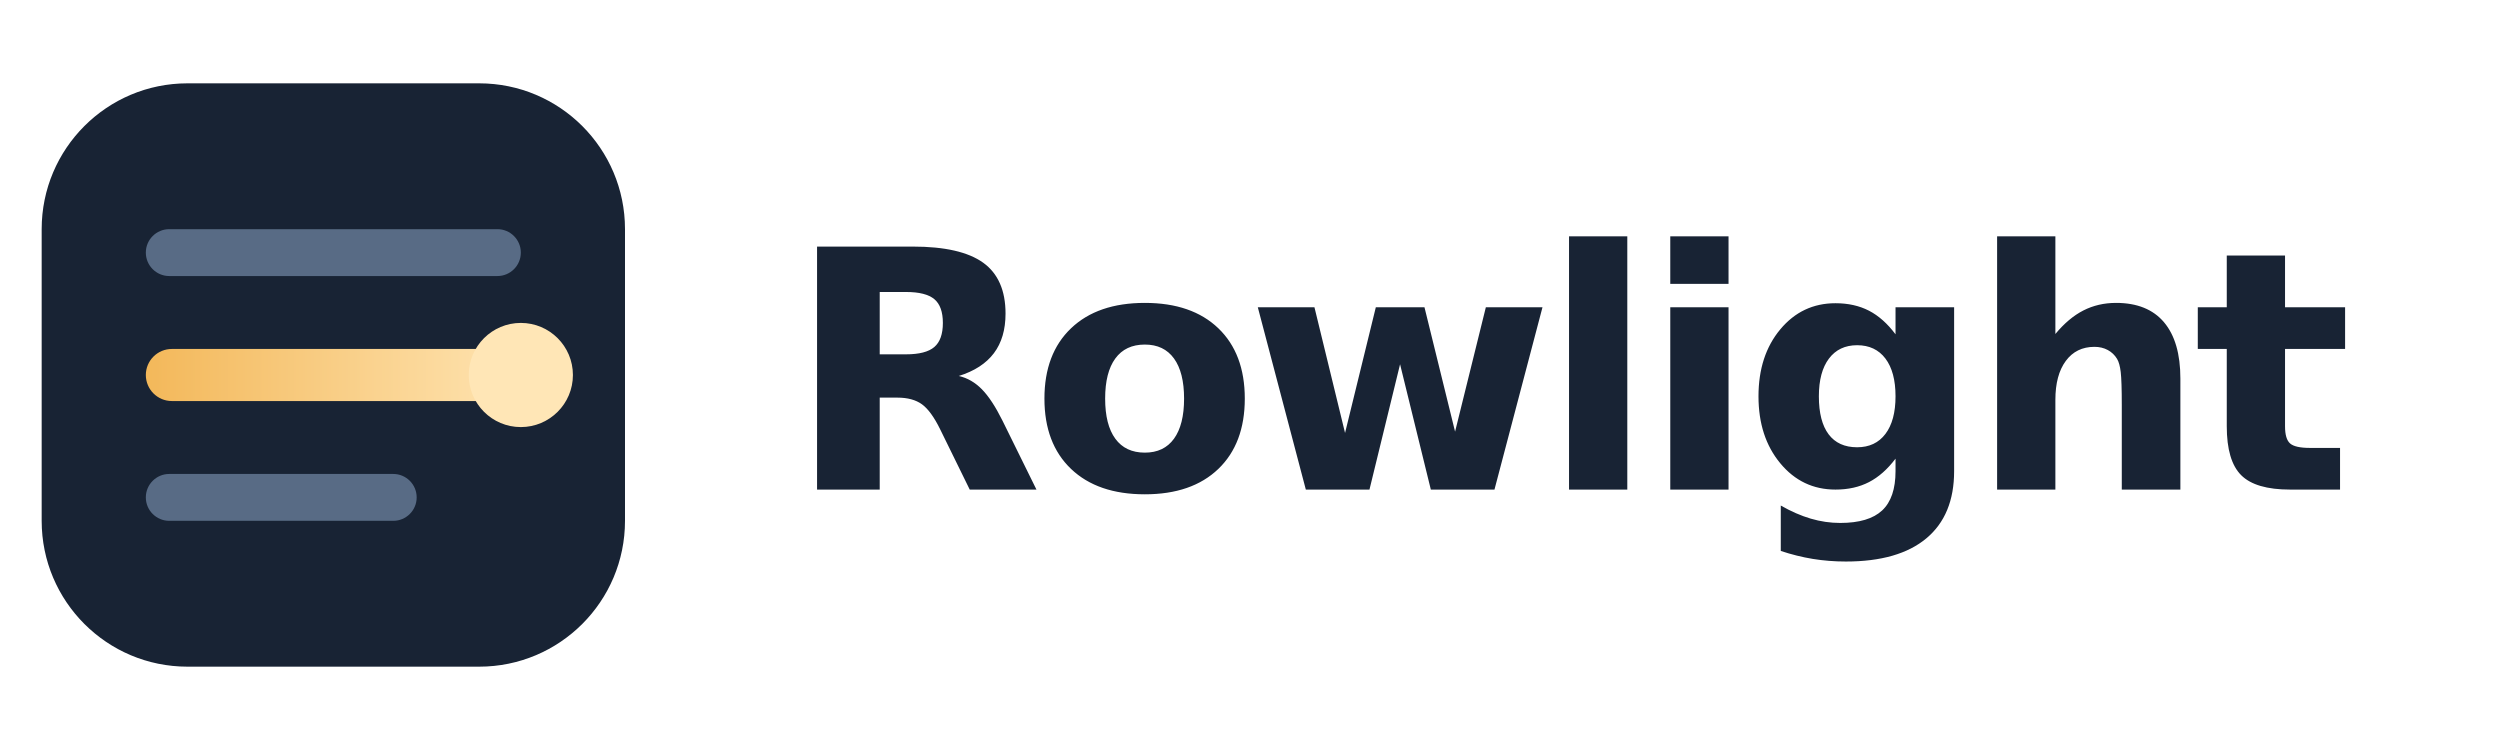
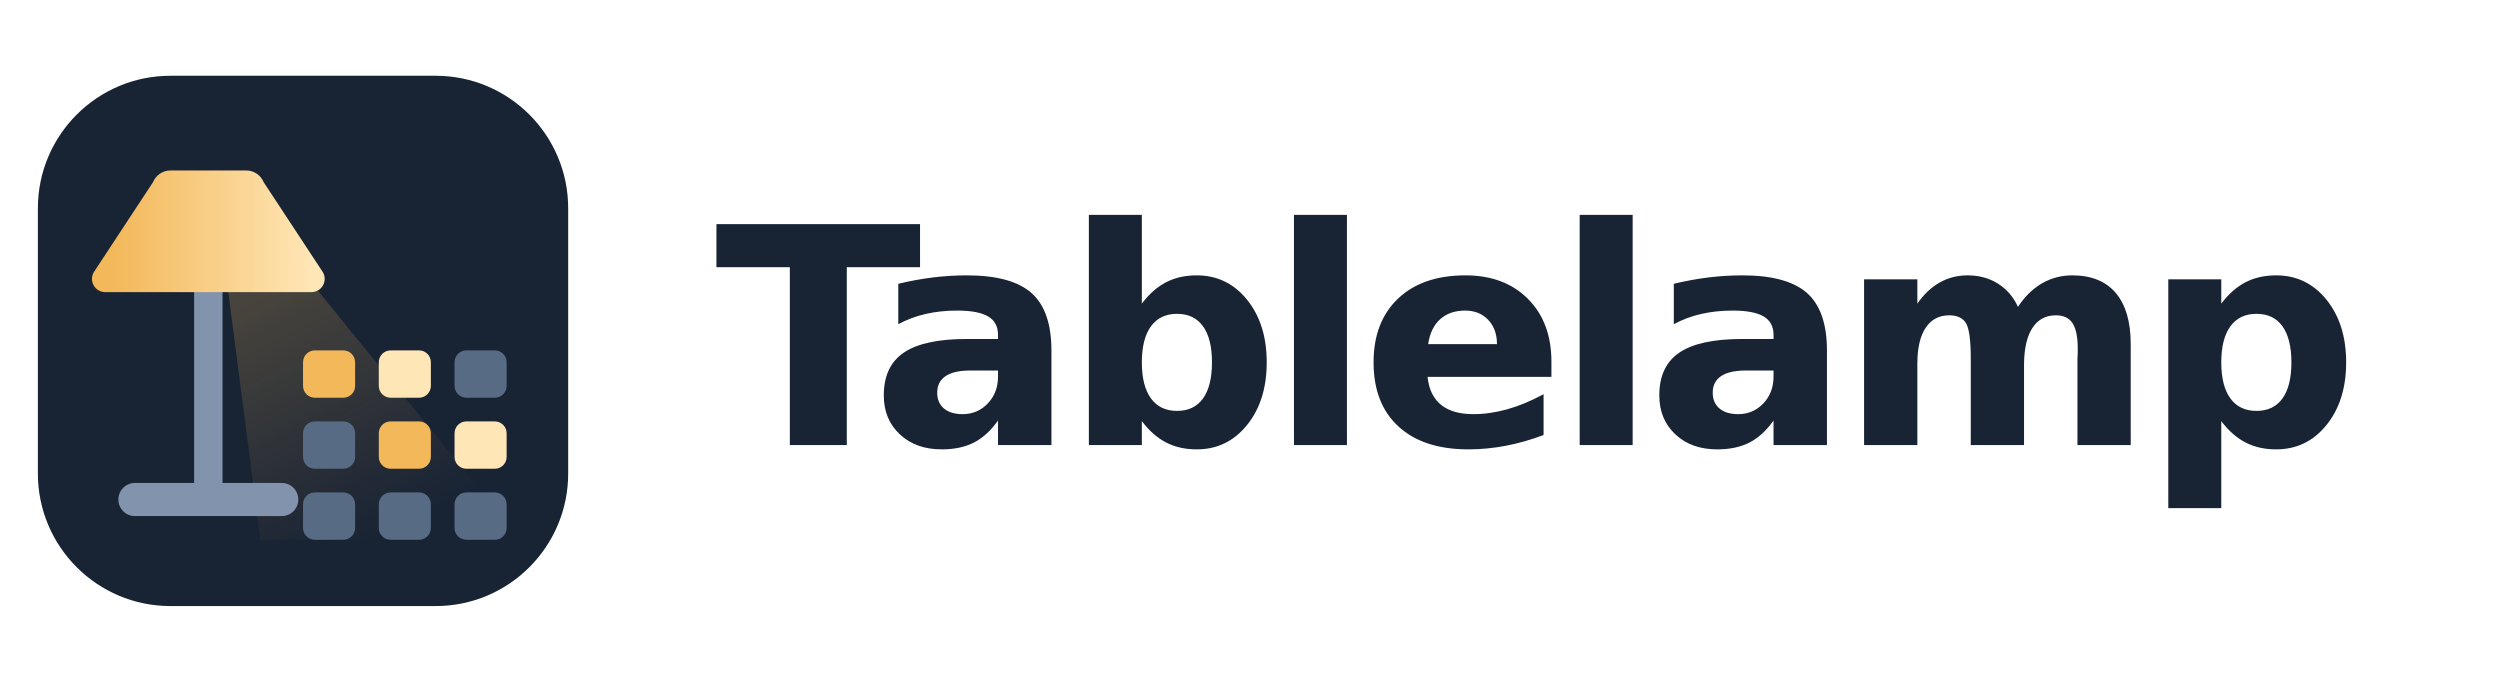
- <svg xmlns="http://www.w3.org/2000/svg" width="480" height="144" viewBox="0 0 480 144" role="img" aria-labelledby="title">
+ <svg xmlns="http://www.w3.org/2000/svg" width="528" height="144" viewBox="0 0 528 144" role="img" aria-labelledby="title">
  <g transform="translate(0 8)">
    <defs>
-       <linearGradient id="light" x1="28" y1="64" x2="104" y2="64" gradientUnits="userSpaceOnUse">
+       <linearGradient id="tablelamp-shade" x1="24" y1="40" x2="66" y2="40" gradientUnits="userSpaceOnUse">
        <stop stop-color="#F3B85A" />
        <stop offset="1" stop-color="#FFE6B6" />
      </linearGradient>
+       <linearGradient id="tablelamp-light" x1="58" y1="53" x2="83" y2="104" gradientUnits="userSpaceOnUse">
+         <stop stop-color="#F3B85A" stop-opacity=".22" />
+         <stop offset="1" stop-color="#F3B85A" stop-opacity="0" />
+       </linearGradient>
    </defs>
    <rect x="8" y="8" width="112" height="112" rx="28" fill="#182334" />
-     <rect x="28" y="36" width="72" height="9" rx="4.5" fill="#586B85" />
-     <rect x="28" y="59" width="72" height="10" rx="5" fill="url(#light)" />
-     <rect x="28" y="83" width="52" height="9" rx="4.5" fill="#586B85" />
-     <circle cx="100" cy="64" r="10" fill="#FFE6B6" />
+     <path d="M48 52h18l44 54H55Z" fill="url(#tablelamp-light)" />
+     <path d="M44 49v46" fill="none" stroke="#8294AD" stroke-width="6" stroke-linecap="round" />
+     <rect x="25" y="94" width="38" height="7" rx="3.5" fill="#8294AD" />
+     <path d="M36 28h16a4 4 0 0 1 3.7 2.5l12.5 19a2.8 2.8 0 0 1-2.4 4.2H22.2a2.8 2.8 0 0 1-2.4-4.2l12.5-19A4 4 0 0 1 36 28Z" fill="url(#tablelamp-shade)" />
+     <g>
+       <rect x="64" y="66" width="11" height="10" rx="2.5" fill="#F3B85A" />
+       <rect x="80" y="66" width="11" height="10" rx="2.5" fill="#FFE6B6" />
+       <rect x="96" y="66" width="11" height="10" rx="2.5" fill="#586B85" />
+       <rect x="64" y="81" width="11" height="10" rx="2.5" fill="#586B85" />
+       <rect x="80" y="81" width="11" height="10" rx="2.5" fill="#F3B85A" />
+       <rect x="96" y="81" width="11" height="10" rx="2.5" fill="#FFE6B6" />
+       <rect x="64" y="96" width="11" height="10" rx="2.5" fill="#586B85" />
+       <rect x="80" y="96" width="11" height="10" rx="2.5" fill="#586B85" />
+       <rect x="96" y="96" width="11" height="10" rx="2.5" fill="#586B85" />
+     </g>
  </g>
-   <text x="151" y="94" fill="#182334" font-family="DejaVu Sans, Arial, sans-serif" font-size="64" font-weight="600" letter-spacing="-2.5">Rowlight</text>
+   <text x="151" y="94" fill="#182334" font-family="DejaVu Sans, Arial, sans-serif" font-size="64" font-weight="600" letter-spacing="-2.5">Tablelamp</text>
</svg>
